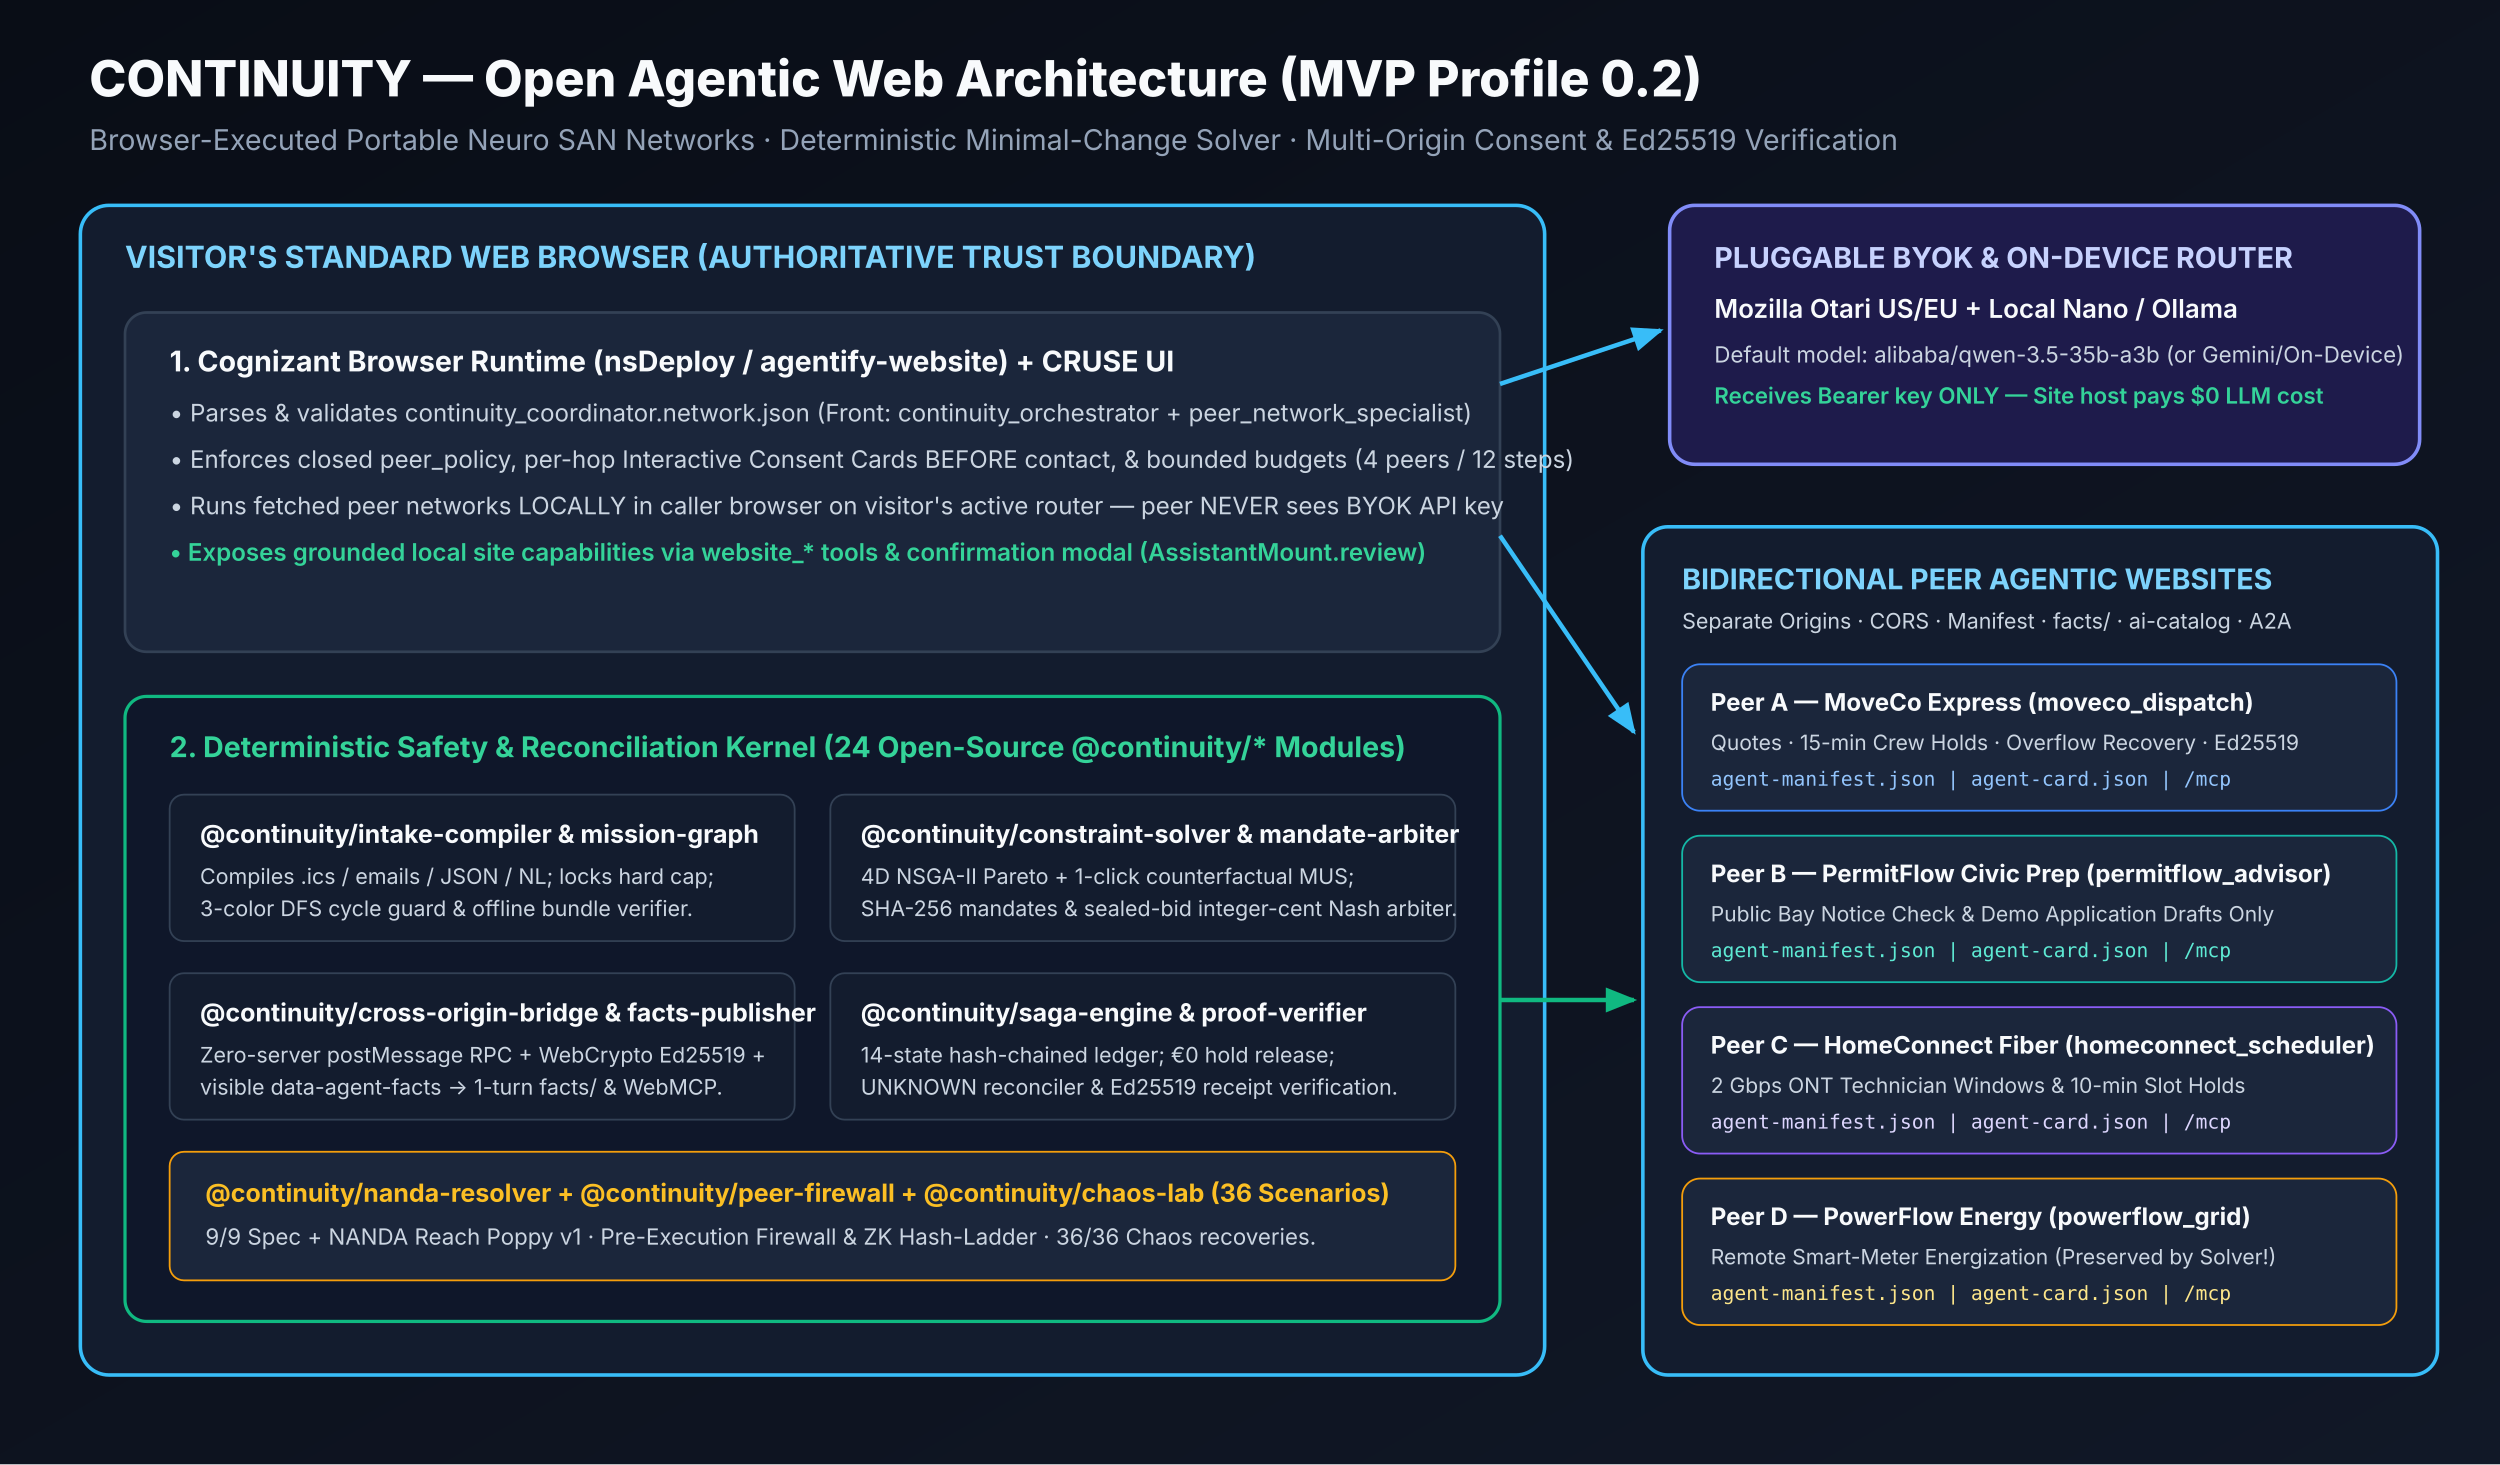
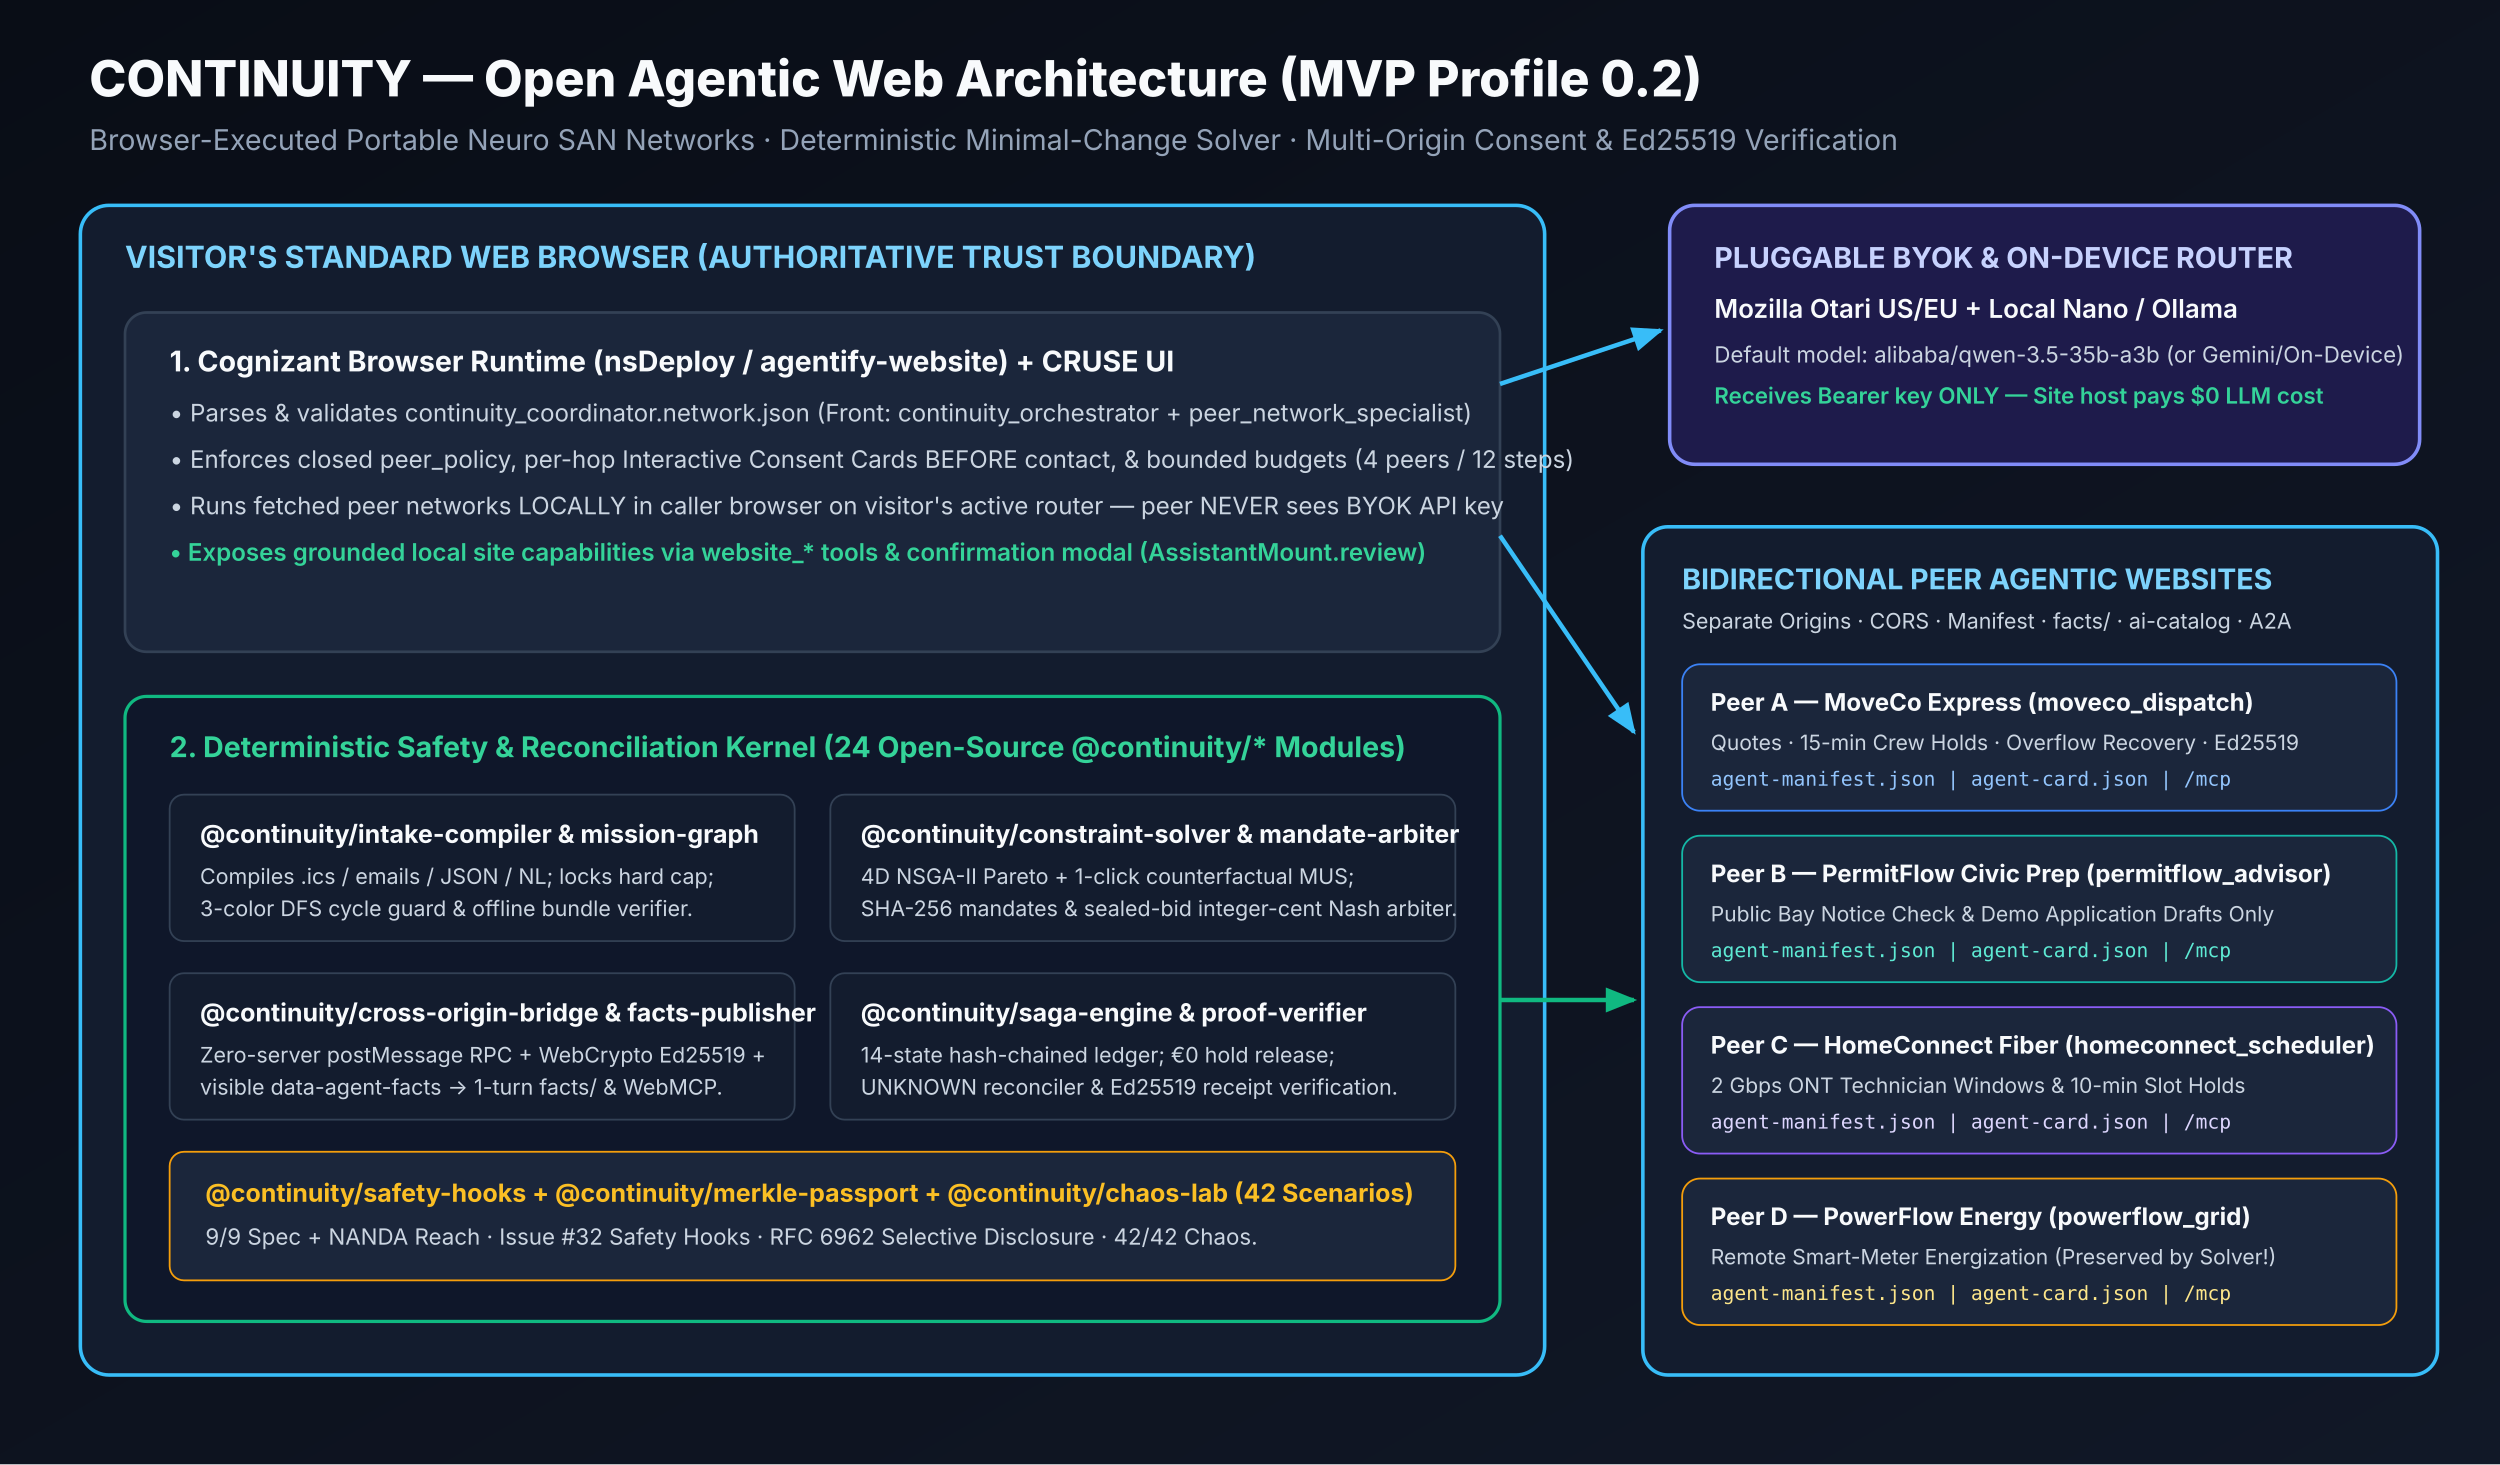
<svg xmlns="http://www.w3.org/2000/svg" viewBox="0 0 1400 820" width="1400" height="820">
  <defs>
    <linearGradient id="bgGrad" x1="0" y1="0" x2="1" y2="1">
      <stop offset="0%" stop-color="#090d16" />
      <stop offset="100%" stop-color="#111827" />
    </linearGradient>
    <marker id="arr" viewBox="0 0 10 10" refX="9" refY="5" markerWidth="7" markerHeight="7" orient="auto-start-reverse">
      <path d="M 0 1 L 10 5 L 0 9 z" fill="#38bdf8" />
    </marker>
    <marker id="arrGreen" viewBox="0 0 10 10" refX="9" refY="5" markerWidth="7" markerHeight="7" orient="auto-start-reverse">
      <path d="M 0 1 L 10 5 L 0 9 z" fill="#10b981" />
    </marker>
  </defs>
  <rect width="1400" height="820" fill="url(#bgGrad)" />
  <text x="50" y="54" fill="#f8fafc" font-size="28" font-weight="800" font-family="Inter, Segoe UI, sans-serif">CONTINUITY — Open Agentic Web Architecture (MVP Profile 0.2)</text>
  <text x="50" y="84" fill="#94a3b8" font-size="16" font-family="Inter, Segoe UI, sans-serif">Browser-Executed Portable Neuro SAN Networks · Deterministic Minimal-Change Solver · Multi-Origin Consent &amp; Ed25519 Verification</text>
  <rect x="45" y="115" width="820" height="655" rx="16" fill="#131c2e" stroke="#38bdf8" stroke-width="2" />
  <text x="70" y="150" fill="#7dd3fc" font-size="17" font-weight="700" font-family="Inter, Segoe UI, sans-serif">VISITOR'S STANDARD WEB BROWSER (AUTHORITATIVE TRUST BOUNDARY)</text>
  <rect x="70" y="175" width="770" height="190" rx="12" fill="#1b263b" stroke="#334155" stroke-width="1.5" />
  <text x="95" y="208" fill="#f8fafc" font-size="16" font-weight="700" font-family="Inter, Segoe UI, sans-serif">1. Cognizant Browser Runtime (nsDeploy / agentify-website) + CRUSE UI</text>
  <text x="95" y="236" fill="#cbd5e1" font-size="13.5" font-family="Inter, Segoe UI, sans-serif">• Parses &amp; validates continuity_coordinator.network.json (Front: continuity_orchestrator + peer_network_specialist)</text>
  <text x="95" y="262" fill="#cbd5e1" font-size="13.5" font-family="Inter, Segoe UI, sans-serif">• Enforces closed peer_policy, per-hop Interactive Consent Cards BEFORE contact, &amp; bounded budgets (4 peers / 12 steps)</text>
  <text x="95" y="288" fill="#cbd5e1" font-size="13.5" font-family="Inter, Segoe UI, sans-serif">• Runs fetched peer networks LOCALLY in caller browser on visitor's active router — peer NEVER sees BYOK API key</text>
  <text x="95" y="314" fill="#34d399" font-size="13.5" font-weight="600" font-family="Inter, Segoe UI, sans-serif">• Exposes grounded local site capabilities via website_* tools &amp; confirmation modal (AssistantMount.review)</text>
  <rect x="70" y="390" width="770" height="350" rx="12" fill="#0f172a" stroke="#10b981" stroke-width="1.8" />
  <text x="95" y="424" fill="#34d399" font-size="16" font-weight="700" font-family="Inter, Segoe UI, sans-serif">2. Deterministic Safety &amp; Reconciliation Kernel (24 Open-Source @continuity/* Modules)</text>
  <rect x="95" y="445" width="350" height="82" rx="8" fill="#131c2e" stroke="#334155" />
  <text x="112" y="472" fill="#f8fafc" font-size="14" font-weight="700" font-family="Inter, Segoe UI, sans-serif">@continuity/intake-compiler &amp; mission-graph</text>
  <text x="112" y="495" fill="#cbd5e1" font-size="12" font-family="Inter, Segoe UI, sans-serif">Compiles .ics / emails / JSON / NL; locks hard cap;</text>
  <text x="112" y="513" fill="#cbd5e1" font-size="12" font-family="Inter, Segoe UI, sans-serif">3-color DFS cycle guard &amp; offline bundle verifier.</text>
  <rect x="465" y="445" width="350" height="82" rx="8" fill="#131c2e" stroke="#334155" />
  <text x="482" y="472" fill="#f8fafc" font-size="14" font-weight="700" font-family="Inter, Segoe UI, sans-serif">@continuity/constraint-solver &amp; mandate-arbiter</text>
  <text x="482" y="495" fill="#cbd5e1" font-size="12" font-family="Inter, Segoe UI, sans-serif">4D NSGA-II Pareto + 1-click counterfactual MUS;</text>
  <text x="482" y="513" fill="#cbd5e1" font-size="12" font-family="Inter, Segoe UI, sans-serif">SHA-256 mandates &amp; sealed-bid integer-cent Nash arbiter.</text>
  <rect x="95" y="545" width="350" height="82" rx="8" fill="#131c2e" stroke="#334155" />
  <text x="112" y="572" fill="#f8fafc" font-size="14" font-weight="700" font-family="Inter, Segoe UI, sans-serif">@continuity/cross-origin-bridge &amp; facts-publisher</text>
  <text x="112" y="595" fill="#cbd5e1" font-size="12" font-family="Inter, Segoe UI, sans-serif">Zero-server postMessage RPC + WebCrypto Ed25519 +</text>
  <text x="112" y="613" fill="#cbd5e1" font-size="12" font-family="Inter, Segoe UI, sans-serif">visible data-agent-facts -&gt; 1-turn facts/ &amp; WebMCP.</text>
  <rect x="465" y="545" width="350" height="82" rx="8" fill="#131c2e" stroke="#334155" />
  <text x="482" y="572" fill="#f8fafc" font-size="14" font-weight="700" font-family="Inter, Segoe UI, sans-serif">@continuity/saga-engine &amp; proof-verifier</text>
  <text x="482" y="595" fill="#cbd5e1" font-size="12" font-family="Inter, Segoe UI, sans-serif">14-state hash-chained ledger; €0 hold release;</text>
  <text x="482" y="613" fill="#cbd5e1" font-size="12" font-family="Inter, Segoe UI, sans-serif">UNKNOWN reconciler &amp; Ed25519 receipt verification.</text>
  <rect x="95" y="645" width="720" height="72" rx="8" fill="#1b263b" stroke="#f59e0b" />
-   <text x="115" y="673" fill="#fbbf24" font-size="14" font-weight="700" font-family="Inter, Segoe UI, sans-serif">@continuity/nanda-resolver + @continuity/peer-firewall + @continuity/chaos-lab (36 Scenarios)</text>
-   <text x="115" y="697" fill="#cbd5e1" font-size="12.5" font-family="Inter, Segoe UI, sans-serif">9/9 Spec + NANDA Reach Poppy v1 · Pre-Execution Firewall &amp; ZK Hash-Ladder · 36/36 Chaos recoveries.</text>
+   <text x="115" y="673" fill="#fbbf24" font-size="14" font-weight="700" font-family="Inter, Segoe UI, sans-serif">@continuity/safety-hooks + @continuity/merkle-passport + @continuity/chaos-lab (42 Scenarios)</text>
+   <text x="115" y="697" fill="#cbd5e1" font-size="12.5" font-family="Inter, Segoe UI, sans-serif">9/9 Spec + NANDA Reach · Issue #32 Safety Hooks · RFC 6962 Selective Disclosure · 42/42 Chaos.</text>
  <rect x="935" y="115" width="420" height="145" rx="14" fill="#1e1b4b" stroke="#818cf8" stroke-width="2" />
  <text x="960" y="150" fill="#c7d2fe" font-size="16" font-weight="700" font-family="Inter, Segoe UI, sans-serif">PLUGGABLE BYOK &amp; ON-DEVICE ROUTER</text>
  <text x="960" y="178" fill="#f8fafc" font-size="14.5" font-weight="600" font-family="Inter, Segoe UI, sans-serif">Mozilla Otari US/EU + Local Nano / Ollama</text>
  <text x="960" y="203" fill="#cbd5e1" font-size="12.5" font-family="Inter, Segoe UI, sans-serif">Default model: alibaba/qwen-3.5-35b-a3b (or Gemini/On-Device)</text>
  <text x="960" y="226" fill="#34d399" font-size="12.5" font-weight="600" font-family="Inter, Segoe UI, sans-serif">Receives Bearer key ONLY — Site host pays $0 LLM cost</text>
  <rect x="920" y="295" width="445" height="475" rx="14" fill="#131c2e" stroke="#38bdf8" stroke-width="2" />
  <text x="942" y="330" fill="#7dd3fc" font-size="16" font-weight="700" font-family="Inter, Segoe UI, sans-serif">BIDIRECTIONAL PEER AGENTIC WEBSITES</text>
  <text x="942" y="352" fill="#cbd5e1" font-size="12" font-family="Inter, Segoe UI, sans-serif">Separate Origins · CORS · Manifest · facts/ · ai-catalog · A2A</text>
  <rect x="942" y="372" width="400" height="82" rx="10" fill="#1b263b" stroke="#3b82f6" />
  <text x="958" y="398" fill="#f8fafc" font-size="13.5" font-weight="700" font-family="Inter, Segoe UI, sans-serif">Peer A — MoveCo Express (moveco_dispatch)</text>
  <text x="958" y="420" fill="#cbd5e1" font-size="11.8" font-family="Inter, Segoe UI, sans-serif">Quotes · 15-min Crew Holds · Overflow Recovery · Ed25519</text>
  <text x="958" y="440" fill="#93c5fd" font-size="11" font-family="monospace">agent-manifest.json | agent-card.json | /mcp</text>
  <rect x="942" y="468" width="400" height="82" rx="10" fill="#1b263b" stroke="#14b8a6" />
  <text x="958" y="494" fill="#f8fafc" font-size="13.5" font-weight="700" font-family="Inter, Segoe UI, sans-serif">Peer B — PermitFlow Civic Prep (permitflow_advisor)</text>
  <text x="958" y="516" fill="#cbd5e1" font-size="11.8" font-family="Inter, Segoe UI, sans-serif">Public Bay Notice Check &amp; Demo Application Drafts Only</text>
  <text x="958" y="536" fill="#5eead4" font-size="11" font-family="monospace">agent-manifest.json | agent-card.json | /mcp</text>
  <rect x="942" y="564" width="400" height="82" rx="10" fill="#1b263b" stroke="#8b5cf6" />
  <text x="958" y="590" fill="#f8fafc" font-size="13.5" font-weight="700" font-family="Inter, Segoe UI, sans-serif">Peer C — HomeConnect Fiber (homeconnect_scheduler)</text>
  <text x="958" y="612" fill="#cbd5e1" font-size="11.8" font-family="Inter, Segoe UI, sans-serif">2 Gbps ONT Technician Windows &amp; 10-min Slot Holds</text>
  <text x="958" y="632" fill="#ddd6fe" font-size="11" font-family="monospace">agent-manifest.json | agent-card.json | /mcp</text>
  <rect x="942" y="660" width="400" height="82" rx="10" fill="#1b263b" stroke="#f59e0b" />
  <text x="958" y="686" fill="#f8fafc" font-size="13.5" font-weight="700" font-family="Inter, Segoe UI, sans-serif">Peer D — PowerFlow Energy (powerflow_grid)</text>
  <text x="958" y="708" fill="#cbd5e1" font-size="11.8" font-family="Inter, Segoe UI, sans-serif">Remote Smart-Meter Energization (Preserved by Solver!)</text>
  <text x="958" y="728" fill="#fde68a" font-size="11" font-family="monospace">agent-manifest.json | agent-card.json | /mcp</text>
  <line x1="840" y1="215" x2="930" y2="185" stroke="#38bdf8" stroke-width="2.5" marker-end="url(#arr)" />
  <line x1="840" y1="300" x2="915" y2="410" stroke="#38bdf8" stroke-width="2.5" marker-end="url(#arr)" />
  <line x1="840" y1="560" x2="915" y2="560" stroke="#10b981" stroke-width="2.5" marker-end="url(#arrGreen)" />
</svg>
